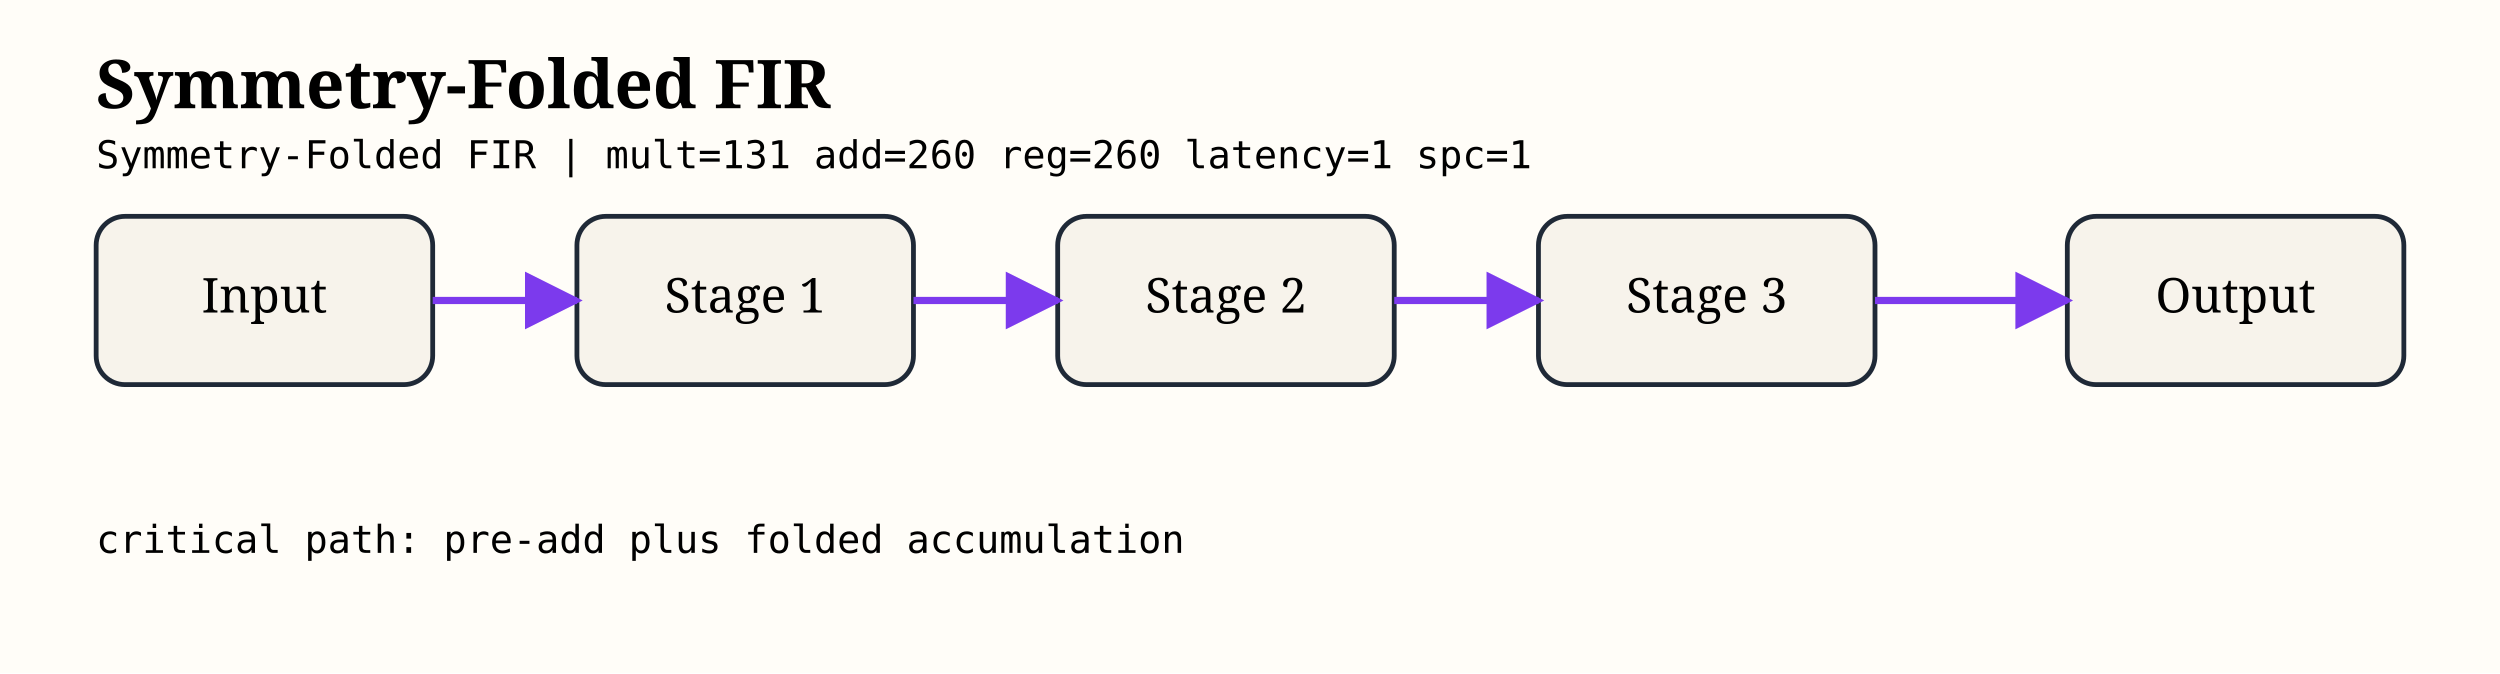
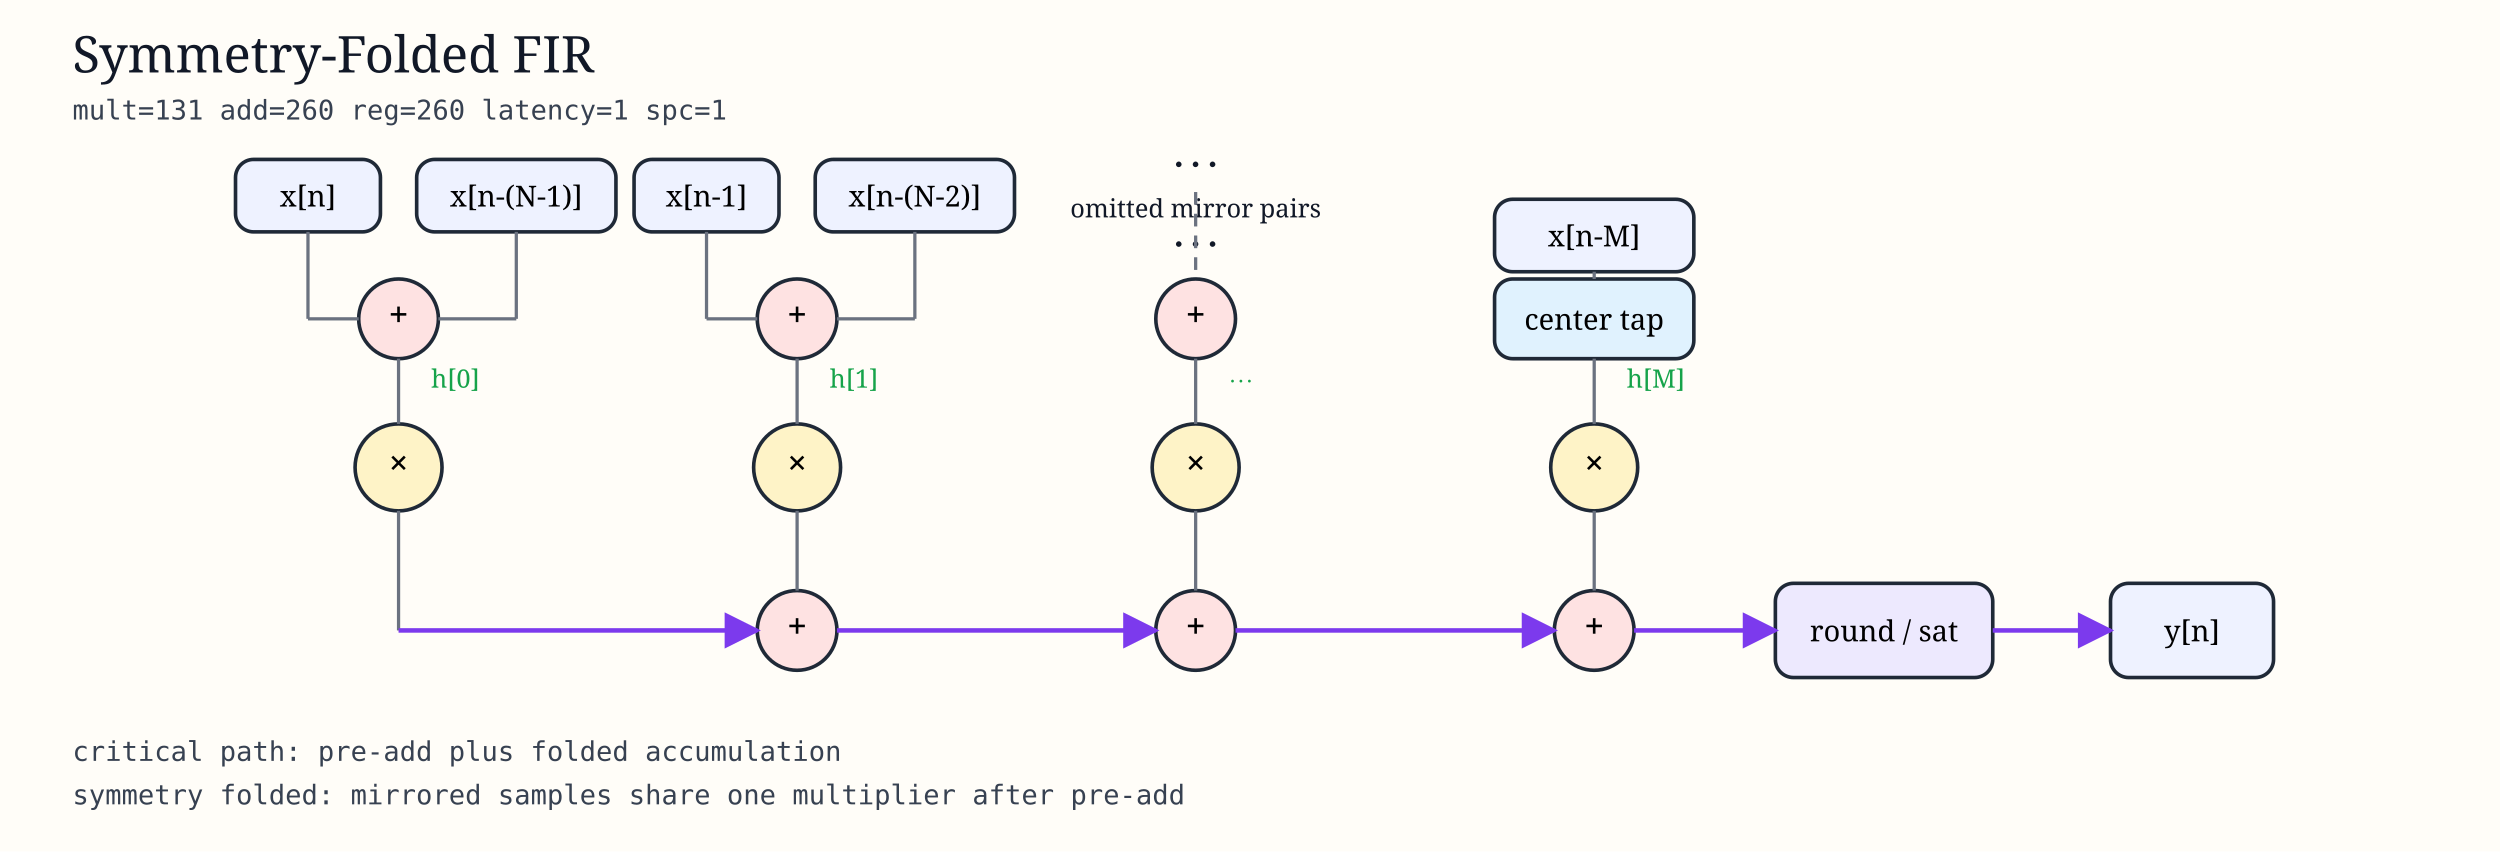
- <svg xmlns="http://www.w3.org/2000/svg" width="1040" height="280" viewBox="0 0 1040 280">
+ <svg xmlns="http://www.w3.org/2000/svg" width="1380" height="470" viewBox="0 0 1380 470">
  <defs>
    <marker id="arrow" viewBox="0 0 10 10" refX="9" refY="5" markerWidth="8" markerHeight="8" orient="auto-start-reverse">
      <path d="M 0 0 L 10 5 L 0 10 z" fill="#7c3aed" />
    </marker>
  </defs>
-   <rect width="1040" height="280" fill="#fffdf8" />
-   <text x="40" y="45" font-family="Georgia" font-size="28" font-weight="bold">Symmetry-Folded FIR</text>
-   <text x="40" y="70" font-family="Consolas" font-size="16">Symmetry-Folded FIR | mult=131 add=260 reg=260 latency=1 spc=1</text>
-   <rect x="40" y="90" width="140" height="70" rx="12" fill="#f7f3eb" stroke="#1f2937" stroke-width="2" />
-   <text x="110" y="130" text-anchor="middle" font-family="Georgia" font-size="20">Input</text>
-   <rect x="240" y="90" width="140" height="70" rx="12" fill="#f7f3eb" stroke="#1f2937" stroke-width="2" />
-   <text x="310" y="130" text-anchor="middle" font-family="Georgia" font-size="20">Stage 1</text>
-   <rect x="440" y="90" width="140" height="70" rx="12" fill="#f7f3eb" stroke="#1f2937" stroke-width="2" />
-   <text x="510" y="130" text-anchor="middle" font-family="Georgia" font-size="20">Stage 2</text>
-   <rect x="640" y="90" width="140" height="70" rx="12" fill="#f7f3eb" stroke="#1f2937" stroke-width="2" />
-   <text x="710" y="130" text-anchor="middle" font-family="Georgia" font-size="20">Stage 3</text>
-   <rect x="860" y="90" width="140" height="70" rx="12" fill="#f7f3eb" stroke="#1f2937" stroke-width="2" />
-   <text x="930" y="130" text-anchor="middle" font-family="Georgia" font-size="20">Output</text>
-   <line x1="180" y1="125" x2="240" y2="125" stroke="#7c3aed" stroke-width="3" marker-end="url(#arrow)" />
-   <line x1="380" y1="125" x2="440" y2="125" stroke="#7c3aed" stroke-width="3" marker-end="url(#arrow)" />
-   <line x1="580" y1="125" x2="640" y2="125" stroke="#7c3aed" stroke-width="3" marker-end="url(#arrow)" />
-   <line x1="780" y1="125" x2="860" y2="125" stroke="#7c3aed" stroke-width="3" marker-end="url(#arrow)" />
-   <text x="40" y="230" font-family="Consolas" font-size="16">critical path: pre-add plus folded accumulation</text>
+   <rect width="1380" height="470" fill="#fffdf8" />
+   <text x="40" y="40" text-anchor="start" font-family="Georgia" font-size="28" fill="#111827">Symmetry-Folded FIR</text>
+   <text x="40" y="66" font-family="Consolas" font-size="15" fill="#374151">mult=131 add=260 reg=260 latency=1 spc=1</text>
+   <rect x="130" y="88" width="80" height="40" rx="10" fill="#eef2ff" stroke="#1f2937" stroke-width="2" />
+   <text x="170.0" y="114.0" text-anchor="middle" font-family="Georgia" font-size="16" font-weight="normal">
+     <tspan x="170.0" dy="0">x[n]</tspan>
+   </text>
+   <rect x="230" y="88" width="110" height="40" rx="10" fill="#eef2ff" stroke="#1f2937" stroke-width="2" />
+   <text x="285.0" y="114.0" text-anchor="middle" font-family="Georgia" font-size="16" font-weight="normal">
+     <tspan x="285.0" dy="0">x[n-(N-1)]</tspan>
+   </text>
+   <rect x="350" y="88" width="80" height="40" rx="10" fill="#eef2ff" stroke="#1f2937" stroke-width="2" />
+   <text x="390.0" y="114.0" text-anchor="middle" font-family="Georgia" font-size="16" font-weight="normal">
+     <tspan x="390.0" dy="0">x[n-1]</tspan>
+   </text>
+   <rect x="450" y="88" width="110" height="40" rx="10" fill="#eef2ff" stroke="#1f2937" stroke-width="2" />
+   <text x="505.0" y="114.0" text-anchor="middle" font-family="Georgia" font-size="16" font-weight="normal">
+     <tspan x="505.0" dy="0">x[n-(N-2)]</tspan>
+   </text>
+   <text x="660" y="98" text-anchor="middle" font-family="Georgia" font-size="28" fill="#111827">⋯</text>
+   <text x="660" y="142" text-anchor="middle" font-family="Georgia" font-size="28" fill="#111827">⋯</text>
+   <rect x="825" y="110" width="110" height="40" rx="10" fill="#eef2ff" stroke="#1f2937" stroke-width="2" />
+   <text x="880.0" y="136.0" text-anchor="middle" font-family="Georgia" font-size="16" font-weight="normal">
+     <tspan x="880.0" dy="0">x[n-M]</tspan>
+   </text>
+   <circle cx="220" cy="176" r="22" fill="#fee2e2" stroke="#1f2937" stroke-width="2" />
+   <text x="220" y="180.667" text-anchor="middle" font-family="Georgia" font-size="20" font-weight="bold">+</text>
+   <circle cx="440" cy="176" r="22" fill="#fee2e2" stroke="#1f2937" stroke-width="2" />
+   <text x="440" y="180.667" text-anchor="middle" font-family="Georgia" font-size="20" font-weight="bold">+</text>
+   <circle cx="660" cy="176" r="22" fill="#fee2e2" stroke="#1f2937" stroke-width="2" />
+   <text x="660" y="180.667" text-anchor="middle" font-family="Georgia" font-size="20" font-weight="bold">+</text>
+   <rect x="825" y="154" width="110" height="44" rx="10" fill="#e0f2fe" stroke="#1f2937" stroke-width="2" />
+   <text x="880.0" y="182.0" text-anchor="middle" font-family="Georgia" font-size="16" font-weight="normal">
+     <tspan x="880.0" dy="0">center tap</tspan>
+   </text>
+   <line x1="170" y1="128" x2="170" y2="176" stroke="#6b7280" stroke-width="1.8" />
+   <line x1="285" y1="128" x2="285" y2="176" stroke="#6b7280" stroke-width="1.8" />
+   <line x1="170" y1="176" x2="198" y2="176" stroke="#6b7280" stroke-width="1.8" />
+   <line x1="285" y1="176" x2="242" y2="176" stroke="#6b7280" stroke-width="1.8" />
+   <line x1="390" y1="128" x2="390" y2="176" stroke="#6b7280" stroke-width="1.8" />
+   <line x1="505" y1="128" x2="505" y2="176" stroke="#6b7280" stroke-width="1.8" />
+   <line x1="390" y1="176" x2="418" y2="176" stroke="#6b7280" stroke-width="1.8" />
+   <line x1="505" y1="176" x2="462" y2="176" stroke="#6b7280" stroke-width="1.8" />
+   <text x="660" y="120" text-anchor="middle" font-family="Georgia" font-size="14" fill="#111827">omitted mirror pairs</text>
+   <line x1="660" y1="106" x2="660" y2="154" stroke="#6b7280" stroke-width="1.8" stroke-dasharray="7 5" />
+   <line x1="880" y1="150" x2="880" y2="154" stroke="#6b7280" stroke-width="1.8" />
+   <circle cx="220" cy="258" r="24" fill="#fef3c7" stroke="#1f2937" stroke-width="2" />
+   <text x="220" y="262.667" text-anchor="middle" font-family="Georgia" font-size="20" font-weight="bold">×</text>
+   <line x1="220" y1="198" x2="220" y2="234" stroke="#6b7280" stroke-width="1.8" />
+   <text x="238" y="214" text-anchor="start" font-family="Georgia" font-size="14" fill="#16a34a">h[0]</text>
+   <circle cx="440" cy="258" r="24" fill="#fef3c7" stroke="#1f2937" stroke-width="2" />
+   <text x="440" y="262.667" text-anchor="middle" font-family="Georgia" font-size="20" font-weight="bold">×</text>
+   <line x1="440" y1="198" x2="440" y2="234" stroke="#6b7280" stroke-width="1.8" />
+   <text x="458" y="214" text-anchor="start" font-family="Georgia" font-size="14" fill="#16a34a">h[1]</text>
+   <circle cx="660" cy="258" r="24" fill="#fef3c7" stroke="#1f2937" stroke-width="2" />
+   <text x="660" y="262.667" text-anchor="middle" font-family="Georgia" font-size="20" font-weight="bold">×</text>
+   <line x1="660" y1="198" x2="660" y2="234" stroke="#6b7280" stroke-width="1.8" />
+   <text x="678" y="214" text-anchor="start" font-family="Georgia" font-size="14" fill="#16a34a">⋯</text>
+   <circle cx="880" cy="258" r="24" fill="#fef3c7" stroke="#1f2937" stroke-width="2" />
+   <text x="880" y="262.667" text-anchor="middle" font-family="Georgia" font-size="20" font-weight="bold">×</text>
+   <line x1="880" y1="198" x2="880" y2="234" stroke="#6b7280" stroke-width="1.8" />
+   <text x="898" y="214" text-anchor="start" font-family="Georgia" font-size="14" fill="#16a34a">h[M]</text>
+   <circle cx="440" cy="348" r="22" fill="#fee2e2" stroke="#1f2937" stroke-width="2" />
+   <text x="440" y="352.667" text-anchor="middle" font-family="Georgia" font-size="20" font-weight="bold">+</text>
+   <circle cx="660" cy="348" r="22" fill="#fee2e2" stroke="#1f2937" stroke-width="2" />
+   <text x="660" y="352.667" text-anchor="middle" font-family="Georgia" font-size="20" font-weight="bold">+</text>
+   <circle cx="880" cy="348" r="22" fill="#fee2e2" stroke="#1f2937" stroke-width="2" />
+   <text x="880" y="352.667" text-anchor="middle" font-family="Georgia" font-size="20" font-weight="bold">+</text>
+   <line x1="220" y1="282" x2="220" y2="348" stroke="#6b7280" stroke-width="1.8" />
+   <polyline fill="none" points="220,348 418,348" stroke="#7c3aed" stroke-width="2.5" marker-end="url(#arrow)" />
+   <line x1="440" y1="282" x2="440" y2="326" stroke="#6b7280" stroke-width="1.8" />
+   <polyline fill="none" points="462,348 638,348" stroke="#7c3aed" stroke-width="2.5" marker-end="url(#arrow)" />
+   <line x1="660" y1="282" x2="660" y2="326" stroke="#6b7280" stroke-width="1.8" />
+   <polyline fill="none" points="682,348 858,348" stroke="#7c3aed" stroke-width="2.5" marker-end="url(#arrow)" />
+   <line x1="880" y1="282" x2="880" y2="326" stroke="#6b7280" stroke-width="1.8" />
+   <rect x="980" y="322" width="120" height="52" rx="10" fill="#ede9fe" stroke="#1f2937" stroke-width="2" />
+   <text x="1040.0" y="354.0" text-anchor="middle" font-family="Georgia" font-size="16" font-weight="normal">
+     <tspan x="1040.0" dy="0">round / sat</tspan>
+   </text>
+   <rect x="1165" y="322" width="90" height="52" rx="10" fill="#eef2ff" stroke="#1f2937" stroke-width="2" />
+   <text x="1210.0" y="354.0" text-anchor="middle" font-family="Georgia" font-size="16" font-weight="normal">
+     <tspan x="1210.0" dy="0">y[n]</tspan>
+   </text>
+   <line x1="902" y1="348" x2="980" y2="348" stroke="#7c3aed" stroke-width="2.5" marker-end="url(#arrow)" />
+   <line x1="1100" y1="348" x2="1165" y2="348" stroke="#7c3aed" stroke-width="2.5" marker-end="url(#arrow)" />
+   <text x="40" y="420" font-family="Consolas" font-size="15" fill="#374151">critical path: pre-add plus folded accumulation</text>
+   <text x="40" y="444" font-family="Consolas" font-size="15" fill="#374151">symmetry folded: mirrored samples share one multiplier after pre-add</text>
</svg>
